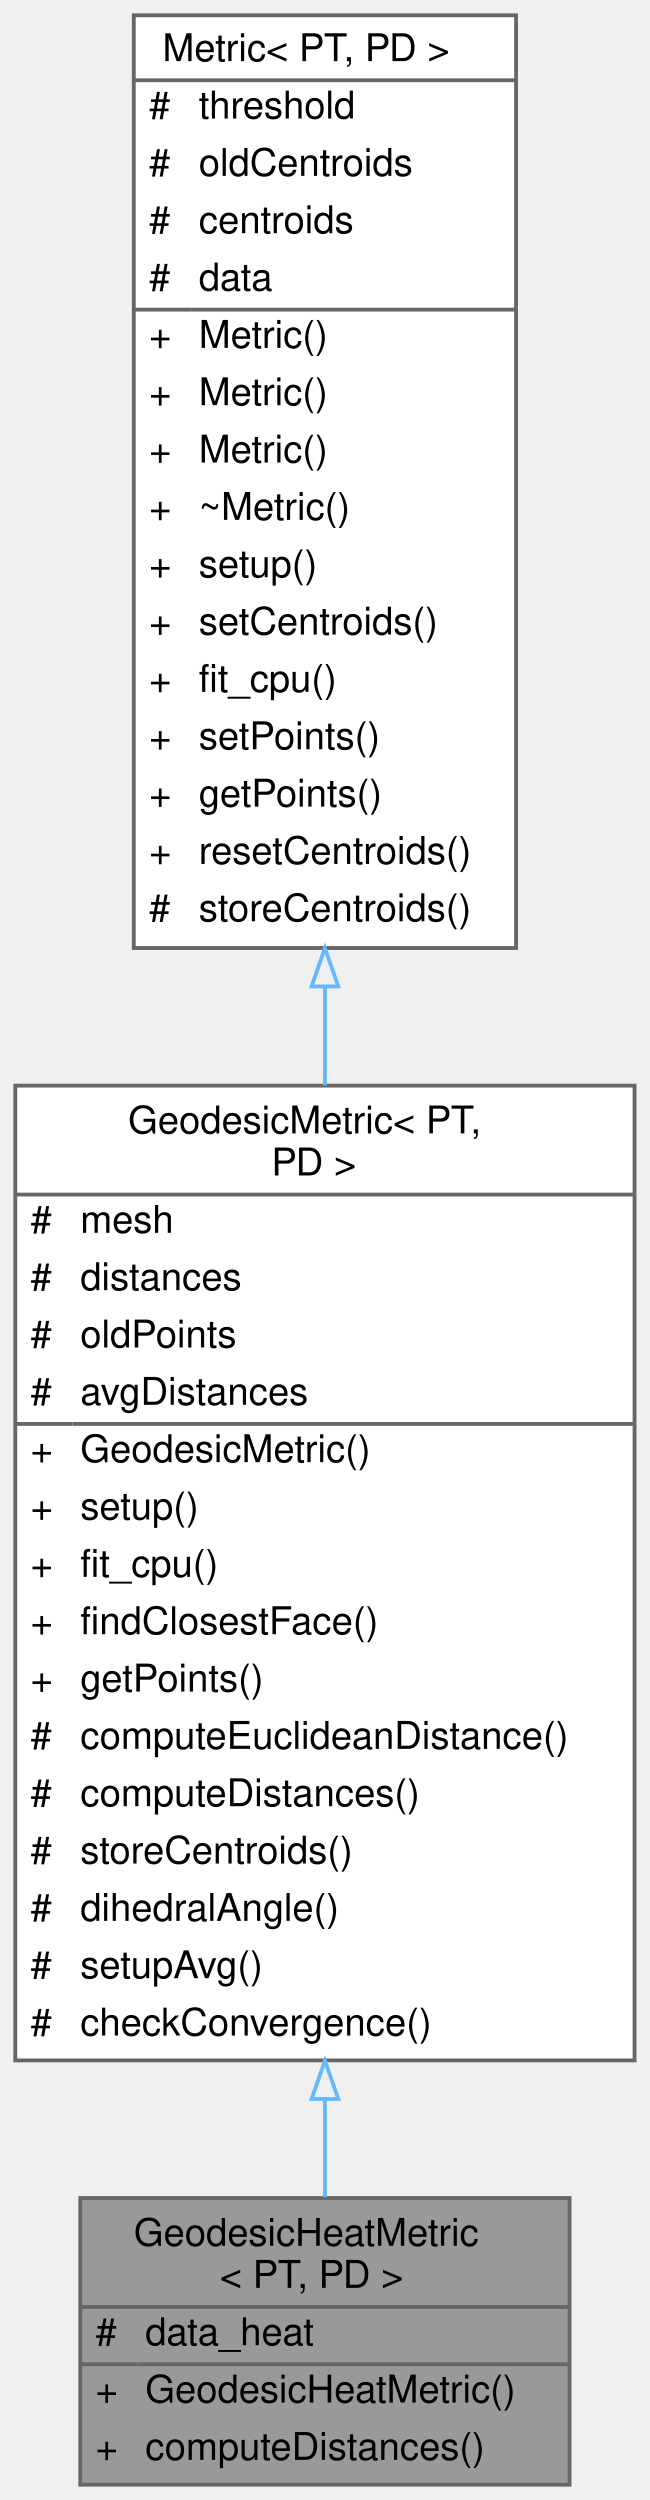
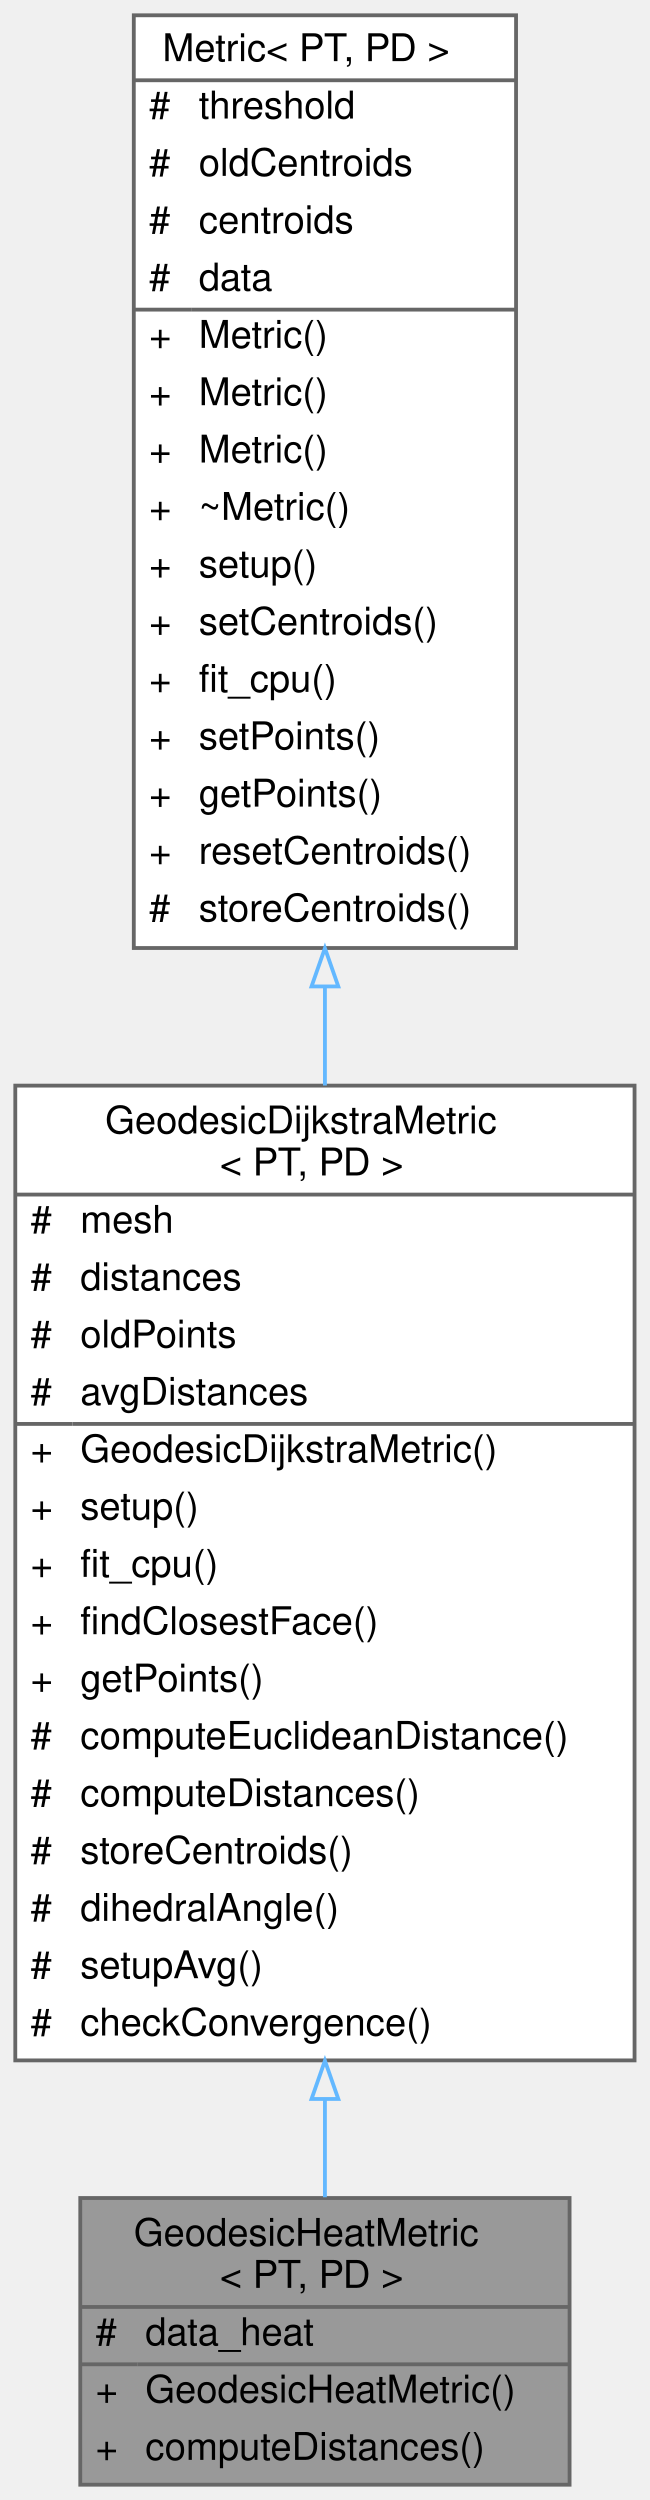
<svg xmlns="http://www.w3.org/2000/svg" xmlns:xlink="http://www.w3.org/1999/xlink" width="170pt" height="654pt" viewBox="0.00 0.00 170.00 654.00">
  <g id="graph0" class="graph" transform="scale(1 1) rotate(0) translate(4 650)">
    <g id="Node000001" class="node">
      <g id="a_Node000001">
        <a xlink:title="A class for computing geodesic distances using heat diffusion-based method.">
          <polygon fill="#999999" stroke="transparent" points="145,-75 17,-75 17,0 145,0 145,-75" />
          <text text-anchor="start" x="31" y="-62.5" font-family="Helvetica,sans-Serif" font-size="10.00">GeodesicHeatMetric</text>
          <text text-anchor="start" x="53.5" y="-51.5" font-family="Helvetica,sans-Serif" font-size="10.00">&lt; PT, PD &gt;</text>
          <text text-anchor="start" x="21" y="-36.5" font-family="Helvetica,sans-Serif" font-size="10.00">#</text>
          <text text-anchor="start" x="34" y="-36.5" font-family="Helvetica,sans-Serif" font-size="10.00">data_heat</text>
          <text text-anchor="start" x="21" y="-21.5" font-family="Helvetica,sans-Serif" font-size="10.00">+</text>
          <text text-anchor="start" x="34" y="-21.5" font-family="Helvetica,sans-Serif" font-size="10.00">GeodesicHeatMetric()</text>
          <text text-anchor="start" x="21" y="-6.5" font-family="Helvetica,sans-Serif" font-size="10.00">+</text>
          <text text-anchor="start" x="34" y="-6.5" font-family="Helvetica,sans-Serif" font-size="10.00">computeDistances()</text>
          <polygon fill="#666666" stroke="#666666" points="17,-46.5 17,-46.5 145,-46.5 145,-46.5 17,-46.5" />
          <polygon fill="#666666" stroke="#666666" points="17,-31.5 17,-31.5 32,-31.5 32,-31.5 17,-31.5" />
          <polygon fill="#666666" stroke="#666666" points="32,-31.5 32,-31.5 145,-31.5 145,-31.5 32,-31.5" />
          <polygon fill="none" stroke="#666666" points="17,0 17,-75 145,-75 145,0 17,0" />
        </a>
      </g>
    </g>
    <g id="Node000002" class="node">
      <g id="a_Node000002">
-         <a xlink:href="classGeodesicMetric.html" target="_top" xlink:title="A class for computing geodesic distances on a mesh with Dijkstra's algorithm.">
+         <a xlink:href="classGeodesicDijkstraMetric.html" target="_top" xlink:title="A class for computing geodesic distances on a mesh with Dijkstra's algorithm.">
          <polygon fill="white" stroke="transparent" points="162,-366 0,-366 0,-111 162,-111 162,-366" />
-           <text text-anchor="start" x="29.5" y="-353.5" font-family="Helvetica,sans-Serif" font-size="10.00">GeodesicMetric&lt; PT,</text>
-           <text text-anchor="start" x="67" y="-342.5" font-family="Helvetica,sans-Serif" font-size="10.00"> PD &gt;</text>
+           <text text-anchor="start" x="23.5" y="-353.5" font-family="Helvetica,sans-Serif" font-size="10.00">GeodesicDijkstraMetric</text>
+           <text text-anchor="start" x="53.5" y="-342.5" font-family="Helvetica,sans-Serif" font-size="10.00">&lt; PT, PD &gt;</text>
          <text text-anchor="start" x="4" y="-327.5" font-family="Helvetica,sans-Serif" font-size="10.00">#</text>
          <text text-anchor="start" x="17" y="-327.5" font-family="Helvetica,sans-Serif" font-size="10.00">mesh</text>
          <text text-anchor="start" x="4" y="-312.5" font-family="Helvetica,sans-Serif" font-size="10.00">#</text>
          <text text-anchor="start" x="17" y="-312.5" font-family="Helvetica,sans-Serif" font-size="10.00">distances</text>
          <text text-anchor="start" x="4" y="-297.5" font-family="Helvetica,sans-Serif" font-size="10.00">#</text>
          <text text-anchor="start" x="17" y="-297.5" font-family="Helvetica,sans-Serif" font-size="10.00">oldPoints</text>
          <text text-anchor="start" x="4" y="-282.5" font-family="Helvetica,sans-Serif" font-size="10.00">#</text>
          <text text-anchor="start" x="17" y="-282.5" font-family="Helvetica,sans-Serif" font-size="10.00">avgDistances</text>
          <text text-anchor="start" x="4" y="-267.5" font-family="Helvetica,sans-Serif" font-size="10.00">+</text>
-           <text text-anchor="start" x="17" y="-267.5" font-family="Helvetica,sans-Serif" font-size="10.00">GeodesicMetric()</text>
+           <text text-anchor="start" x="17" y="-267.5" font-family="Helvetica,sans-Serif" font-size="10.00">GeodesicDijkstraMetric()</text>
          <text text-anchor="start" x="4" y="-252.5" font-family="Helvetica,sans-Serif" font-size="10.00">+</text>
          <text text-anchor="start" x="17" y="-252.5" font-family="Helvetica,sans-Serif" font-size="10.00">setup()</text>
          <text text-anchor="start" x="4" y="-237.5" font-family="Helvetica,sans-Serif" font-size="10.00">+</text>
          <text text-anchor="start" x="17" y="-237.5" font-family="Helvetica,sans-Serif" font-size="10.00">fit_cpu()</text>
          <text text-anchor="start" x="4" y="-222.5" font-family="Helvetica,sans-Serif" font-size="10.00">+</text>
          <text text-anchor="start" x="17" y="-222.5" font-family="Helvetica,sans-Serif" font-size="10.00">findClosestFace()</text>
          <text text-anchor="start" x="4" y="-207.5" font-family="Helvetica,sans-Serif" font-size="10.00">+</text>
          <text text-anchor="start" x="17" y="-207.5" font-family="Helvetica,sans-Serif" font-size="10.00">getPoints()</text>
          <text text-anchor="start" x="4" y="-192.5" font-family="Helvetica,sans-Serif" font-size="10.00">#</text>
          <text text-anchor="start" x="17" y="-192.5" font-family="Helvetica,sans-Serif" font-size="10.00">computeEuclideanDistance()</text>
          <text text-anchor="start" x="4" y="-177.5" font-family="Helvetica,sans-Serif" font-size="10.00">#</text>
          <text text-anchor="start" x="17" y="-177.5" font-family="Helvetica,sans-Serif" font-size="10.00">computeDistances()</text>
          <text text-anchor="start" x="4" y="-162.5" font-family="Helvetica,sans-Serif" font-size="10.00">#</text>
          <text text-anchor="start" x="17" y="-162.5" font-family="Helvetica,sans-Serif" font-size="10.00">storeCentroids()</text>
          <text text-anchor="start" x="4" y="-147.5" font-family="Helvetica,sans-Serif" font-size="10.00">#</text>
          <text text-anchor="start" x="17" y="-147.5" font-family="Helvetica,sans-Serif" font-size="10.00">dihedralAngle()</text>
          <text text-anchor="start" x="4" y="-132.5" font-family="Helvetica,sans-Serif" font-size="10.00">#</text>
          <text text-anchor="start" x="17" y="-132.5" font-family="Helvetica,sans-Serif" font-size="10.00">setupAvg()</text>
          <text text-anchor="start" x="4" y="-117.5" font-family="Helvetica,sans-Serif" font-size="10.00">#</text>
          <text text-anchor="start" x="17" y="-117.5" font-family="Helvetica,sans-Serif" font-size="10.00">checkConvergence()</text>
          <polygon fill="#666666" stroke="#666666" points="0,-337.5 0,-337.5 162,-337.5 162,-337.5 0,-337.5" />
          <polygon fill="#666666" stroke="#666666" points="0,-277.5 0,-277.5 15,-277.5 15,-277.5 0,-277.5" />
          <polygon fill="#666666" stroke="#666666" points="15,-277.5 15,-277.5 162,-277.5 162,-277.5 15,-277.5" />
          <polygon fill="none" stroke="#666666" points="0,-111 0,-366 162,-366 162,-111 0,-111" />
        </a>
      </g>
    </g>
    <g id="edge1_Node000001_Node000002" class="edge">
      <g id="a_edge1_Node000001_Node000002">
        <a xlink:title=" ">
          <path fill="none" stroke="#63b8ff" d="M81,-100.8C81,-91.65 81,-82.99 81,-75.2" />
          <polygon fill="none" stroke="#63b8ff" points="77.5,-100.91 81,-110.91 84.5,-100.91 77.5,-100.91" />
        </a>
      </g>
    </g>
    <g id="Node000003" class="node">
      <g id="a_Node000003">
        <a xlink:href="classMetric.html" target="_top" xlink:title="Abstract class representing a generic metric for calculating distances.">
          <polygon fill="white" stroke="transparent" points="131,-646 31,-646 31,-402 131,-402 131,-646" />
          <text text-anchor="start" x="38.5" y="-634" font-family="Helvetica,sans-Serif" font-size="10.00">Metric&lt; PT, PD &gt;</text>
          <text text-anchor="start" x="35" y="-619" font-family="Helvetica,sans-Serif" font-size="10.00">#</text>
          <text text-anchor="start" x="48" y="-619" font-family="Helvetica,sans-Serif" font-size="10.00">threshold</text>
          <text text-anchor="start" x="35" y="-604" font-family="Helvetica,sans-Serif" font-size="10.00">#</text>
          <text text-anchor="start" x="48" y="-604" font-family="Helvetica,sans-Serif" font-size="10.00">oldCentroids</text>
          <text text-anchor="start" x="35" y="-589" font-family="Helvetica,sans-Serif" font-size="10.00">#</text>
          <text text-anchor="start" x="48" y="-589" font-family="Helvetica,sans-Serif" font-size="10.00">centroids</text>
          <text text-anchor="start" x="35" y="-574" font-family="Helvetica,sans-Serif" font-size="10.00">#</text>
          <text text-anchor="start" x="48" y="-574" font-family="Helvetica,sans-Serif" font-size="10.00">data</text>
          <text text-anchor="start" x="35" y="-559" font-family="Helvetica,sans-Serif" font-size="10.00">+</text>
          <text text-anchor="start" x="48" y="-559" font-family="Helvetica,sans-Serif" font-size="10.00">Metric()</text>
          <text text-anchor="start" x="35" y="-544" font-family="Helvetica,sans-Serif" font-size="10.00">+</text>
          <text text-anchor="start" x="48" y="-544" font-family="Helvetica,sans-Serif" font-size="10.00">Metric()</text>
          <text text-anchor="start" x="35" y="-529" font-family="Helvetica,sans-Serif" font-size="10.00">+</text>
          <text text-anchor="start" x="48" y="-529" font-family="Helvetica,sans-Serif" font-size="10.00">Metric()</text>
          <text text-anchor="start" x="35" y="-514" font-family="Helvetica,sans-Serif" font-size="10.00">+</text>
          <text text-anchor="start" x="48" y="-514" font-family="Helvetica,sans-Serif" font-size="10.00">~Metric()</text>
          <text text-anchor="start" x="35" y="-499" font-family="Helvetica,sans-Serif" font-size="10.00">+</text>
          <text text-anchor="start" x="48" y="-499" font-family="Helvetica,sans-Serif" font-size="10.00">setup()</text>
          <text text-anchor="start" x="35" y="-484" font-family="Helvetica,sans-Serif" font-size="10.00">+</text>
          <text text-anchor="start" x="48" y="-484" font-family="Helvetica,sans-Serif" font-size="10.00">setCentroids()</text>
          <text text-anchor="start" x="35" y="-469" font-family="Helvetica,sans-Serif" font-size="10.00">+</text>
          <text text-anchor="start" x="48" y="-469" font-family="Helvetica,sans-Serif" font-size="10.00">fit_cpu()</text>
          <text text-anchor="start" x="35" y="-454" font-family="Helvetica,sans-Serif" font-size="10.00">+</text>
          <text text-anchor="start" x="48" y="-454" font-family="Helvetica,sans-Serif" font-size="10.00">setPoints()</text>
          <text text-anchor="start" x="35" y="-439" font-family="Helvetica,sans-Serif" font-size="10.00">+</text>
          <text text-anchor="start" x="48" y="-439" font-family="Helvetica,sans-Serif" font-size="10.00">getPoints()</text>
          <text text-anchor="start" x="35" y="-424" font-family="Helvetica,sans-Serif" font-size="10.00">+</text>
          <text text-anchor="start" x="48" y="-424" font-family="Helvetica,sans-Serif" font-size="10.00">resetCentroids()</text>
          <text text-anchor="start" x="35" y="-409" font-family="Helvetica,sans-Serif" font-size="10.00">#</text>
          <text text-anchor="start" x="48" y="-409" font-family="Helvetica,sans-Serif" font-size="10.00">storeCentroids()</text>
          <polygon fill="#666666" stroke="#666666" points="31,-629 31,-629 131,-629 131,-629 31,-629" />
          <polygon fill="#666666" stroke="#666666" points="31,-569 31,-569 46,-569 46,-569 31,-569" />
          <polygon fill="#666666" stroke="#666666" points="46,-569 46,-569 131,-569 131,-569 46,-569" />
          <polygon fill="none" stroke="#666666" points="31,-402 31,-646 131,-646 131,-402 31,-402" />
        </a>
      </g>
    </g>
    <g id="edge2_Node000002_Node000003" class="edge">
      <g id="a_edge2_Node000002_Node000003">
        <a xlink:title=" ">
          <path fill="none" stroke="#63b8ff" d="M81,-391.88C81,-383.27 81,-374.61 81,-366.03" />
          <polygon fill="none" stroke="#63b8ff" points="77.5,-391.95 81,-401.95 84.5,-391.95 77.5,-391.95" />
        </a>
      </g>
    </g>
  </g>
</svg>
